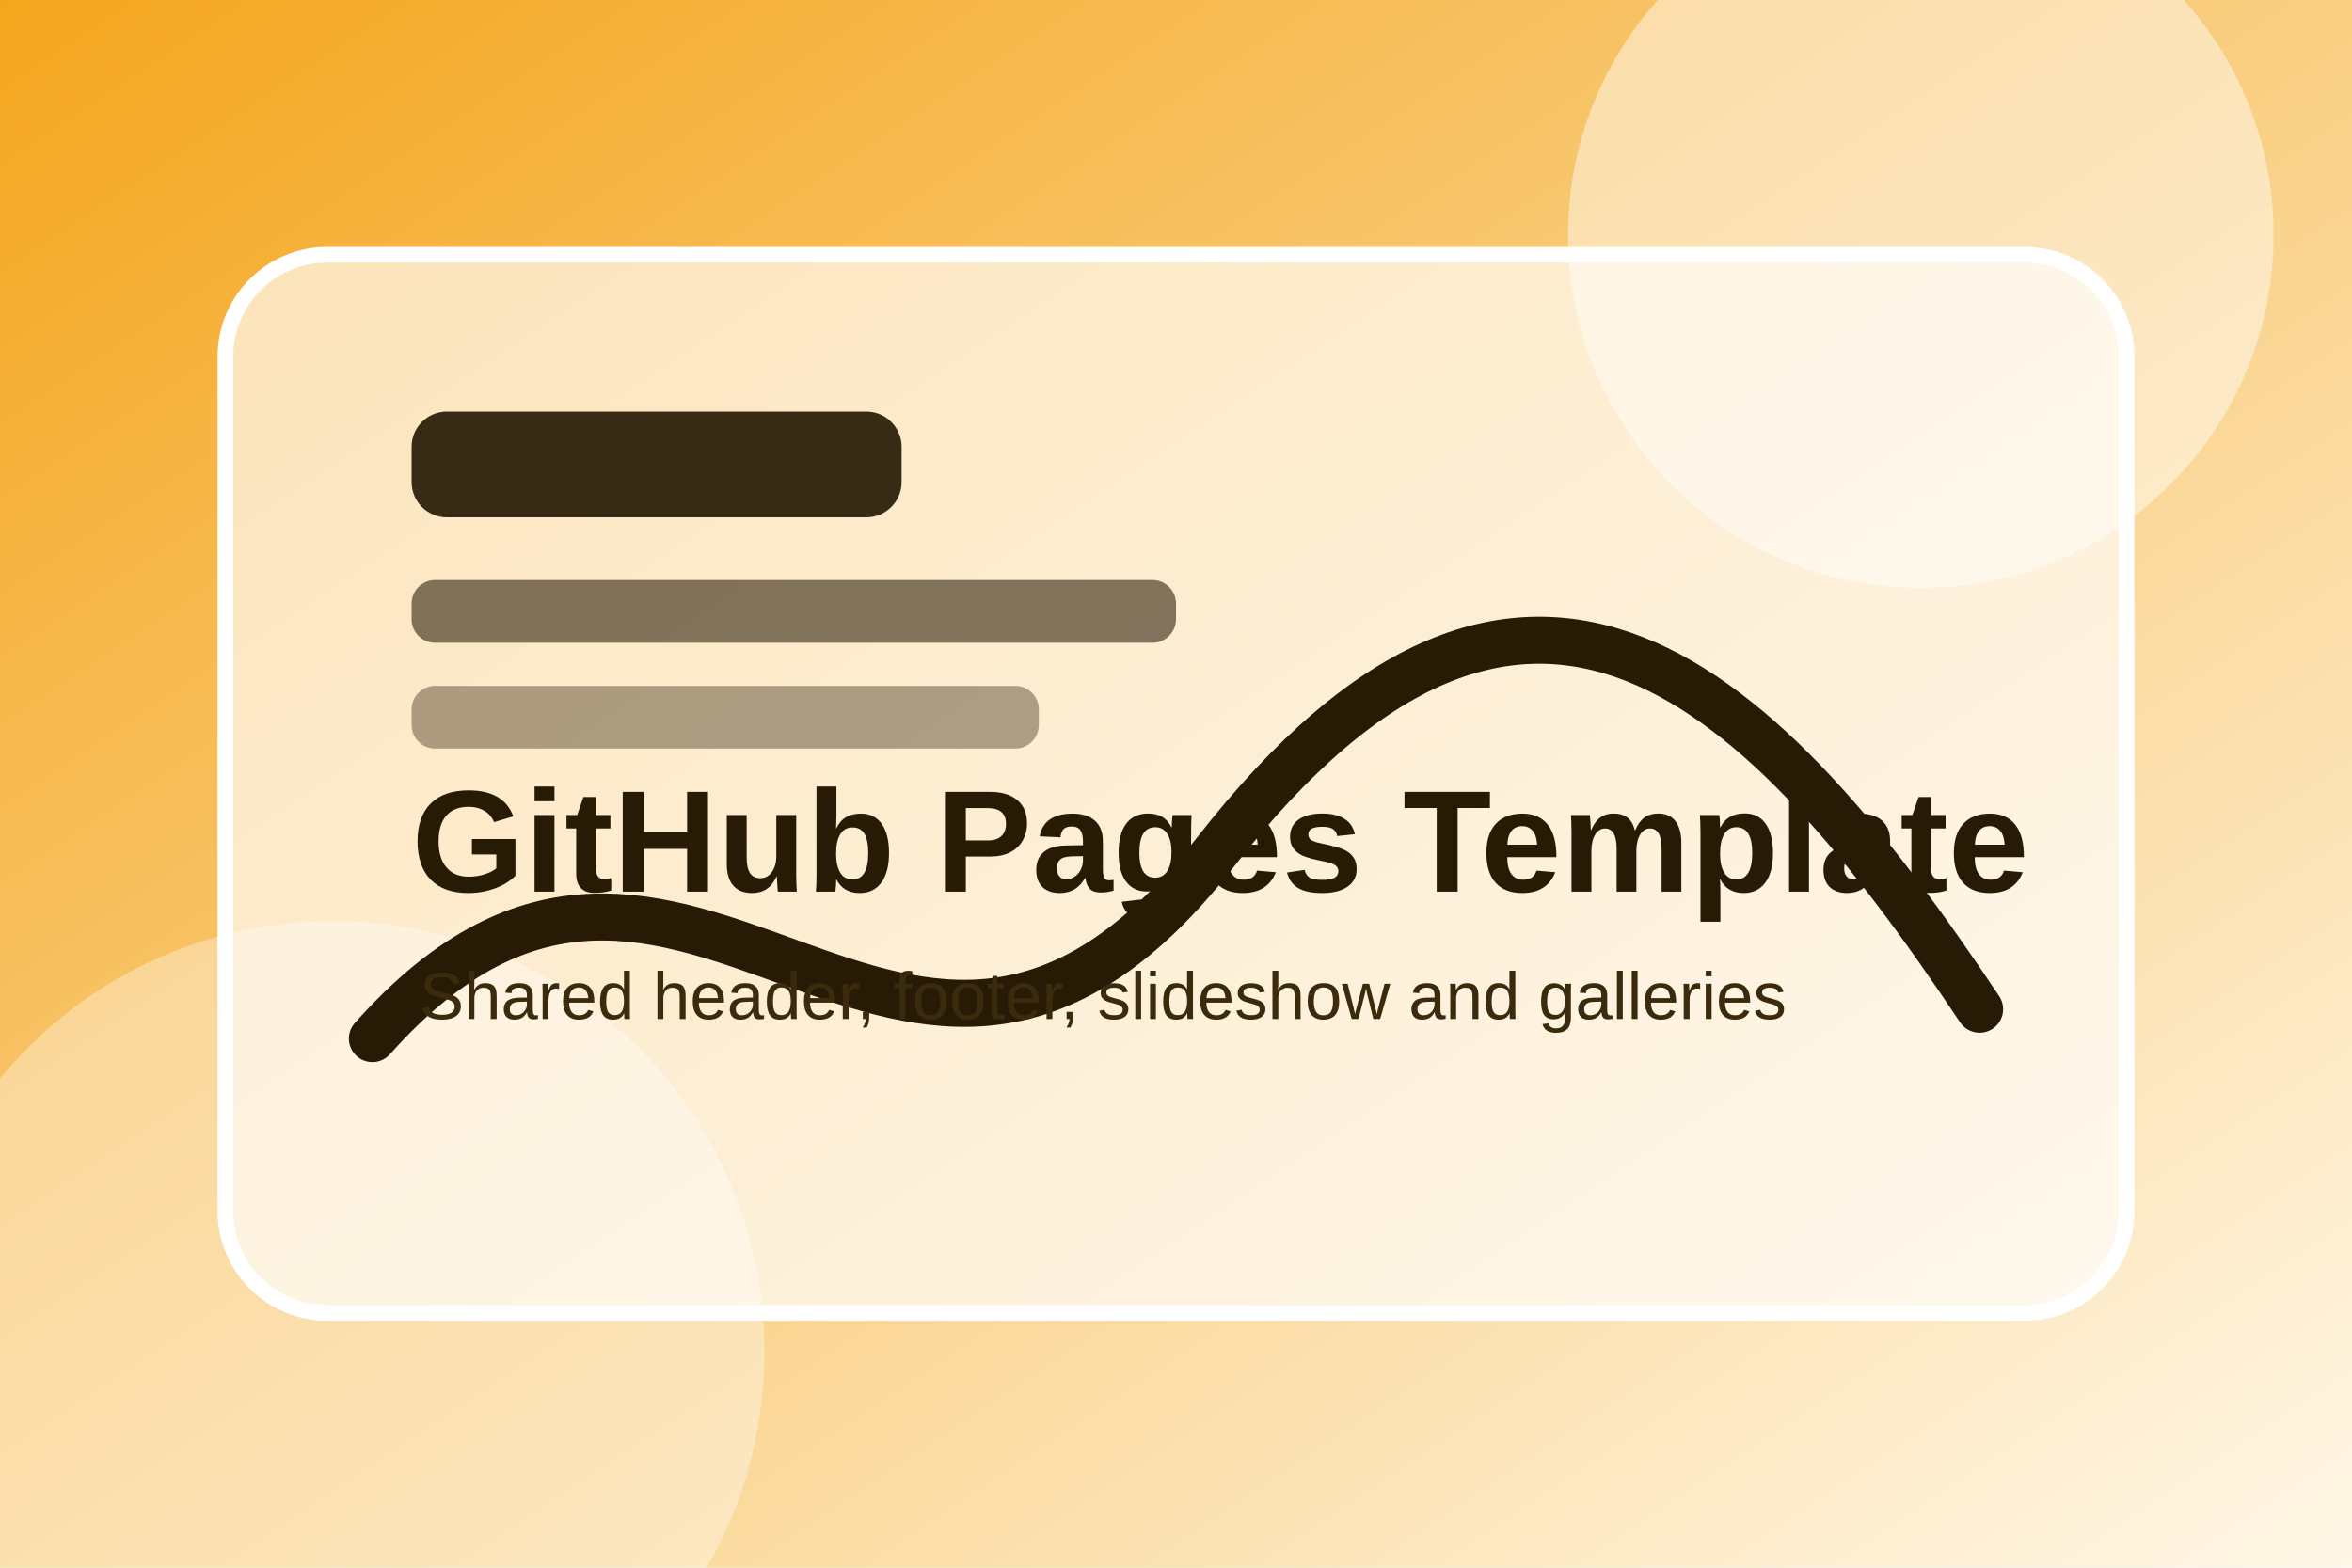
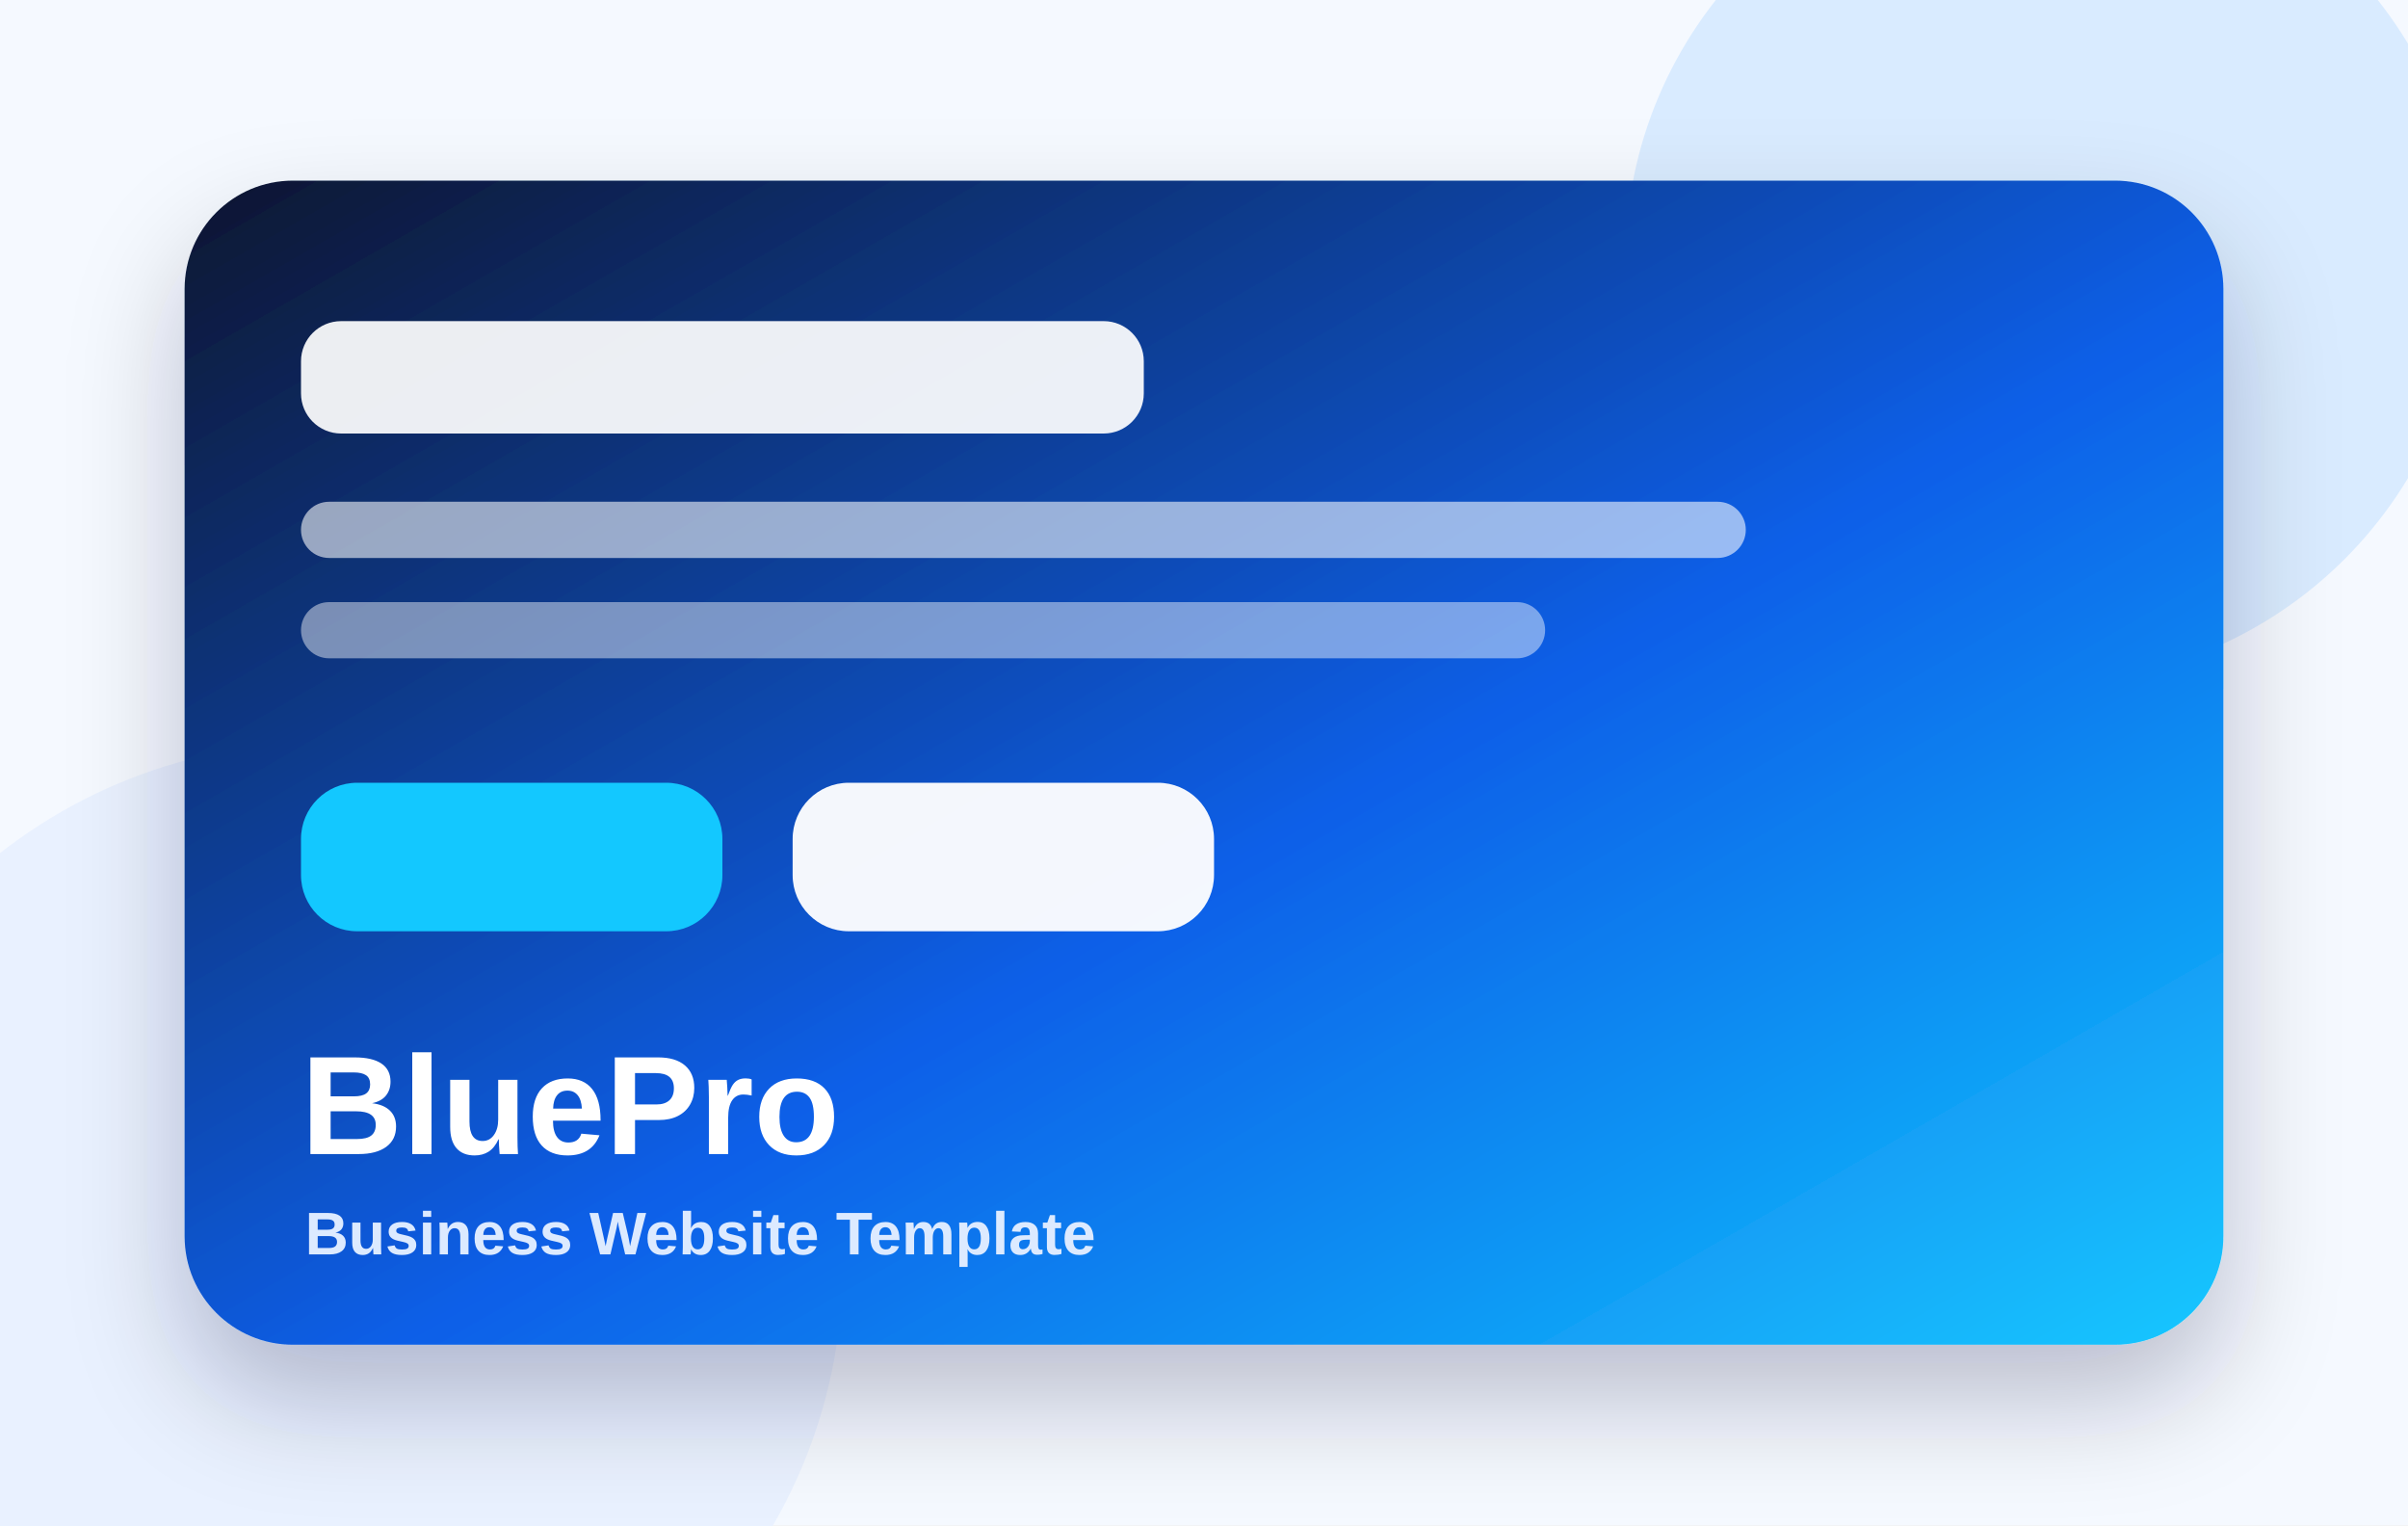
- <svg xmlns="http://www.w3.org/2000/svg" viewBox="0 0 1200 800" role="img" aria-label="GitHub Pages Template">
+ <svg xmlns="http://www.w3.org/2000/svg" width="1200" height="760" viewBox="0 0 1200 760">
  <defs>
    <linearGradient id="g" x1="0" y1="0" x2="1" y2="1">
-       <stop stop-color="#f4a51c" />
-       <stop offset="1" stop-color="#fff8e8" />
+       <stop offset="0" stop-color="#07152f" />
+       <stop offset="0.55" stop-color="#0f5fe8" />
+       <stop offset="1" stop-color="#13c8ff" />
    </linearGradient>
+     <filter id="s" x="-20%" y="-20%" width="140%" height="140%">
+       <feDropShadow dx="0" dy="28" stdDeviation="28" flood-color="#07152f" flood-opacity=".24" />
+     </filter>
  </defs>
-   <rect width="1200" height="800" fill="url(#g)" />
-   <circle cx="980" cy="120" r="180" fill="rgba(255,255,255,.45)" />
-   <circle cx="170" cy="690" r="220" fill="rgba(255,255,255,.35)" />
-   <rect x="115" y="130" width="970" height="540" rx="52" fill="rgba(255,255,255,.66)" stroke="#ffffff" stroke-width="8" />
-   <path d="M190 530 C350 350, 460 640, 620 435 S900 350, 1010 515" fill="none" stroke="#271b06" stroke-width="24" stroke-linecap="round" />
-   <rect x="210" y="210" width="250" height="54" rx="18" fill="#271b06" opacity=".92" />
-   <rect x="210" y="296" width="390" height="32" rx="12" fill="#271b06" opacity=".58" />
-   <rect x="210" y="350" width="320" height="32" rx="12" fill="#271b06" opacity=".38" />
-   <text x="210" y="455" font-size="74" font-family="Arial, Helvetica, sans-serif" font-weight="900" fill="#271b06">GitHub Pages Template</text>
-   <text x="214" y="520" font-size="34" font-family="Arial, Helvetica, sans-serif" fill="#3b2a0b">Shared header, footer, slideshow and galleries</text>
+   <rect width="1200" height="760" fill="#f5f9ff" />
+   <circle cx="1020" cy="130" r="210" fill="#d9ebff" />
+   <circle cx="160" cy="630" r="260" fill="#e9f1ff" />
+   <rect x="92" y="90" width="1016" height="580" rx="54" fill="url(#g)" filter="url(#s)" />
+   <rect x="150" y="160" width="420" height="56" rx="20" fill="white" opacity=".92" />
+   <rect x="150" y="250" width="720" height="28" rx="14" fill="white" opacity=".58" />
+   <rect x="150" y="300" width="620" height="28" rx="14" fill="white" opacity=".45" />
+   <rect x="150" y="390" width="210" height="74" rx="28" fill="#13c8ff" />
+   <rect x="395" y="390" width="210" height="74" rx="28" fill="white" opacity=".95" />
+   <text x="150" y="575" font-family="Arial, sans-serif" font-size="70" font-weight="900" fill="white">BluePro</text>
+   <text x="152" y="625" font-family="Arial, sans-serif" font-size="30" font-weight="700" fill="#dceaff">Business Website Template</text>
</svg>
